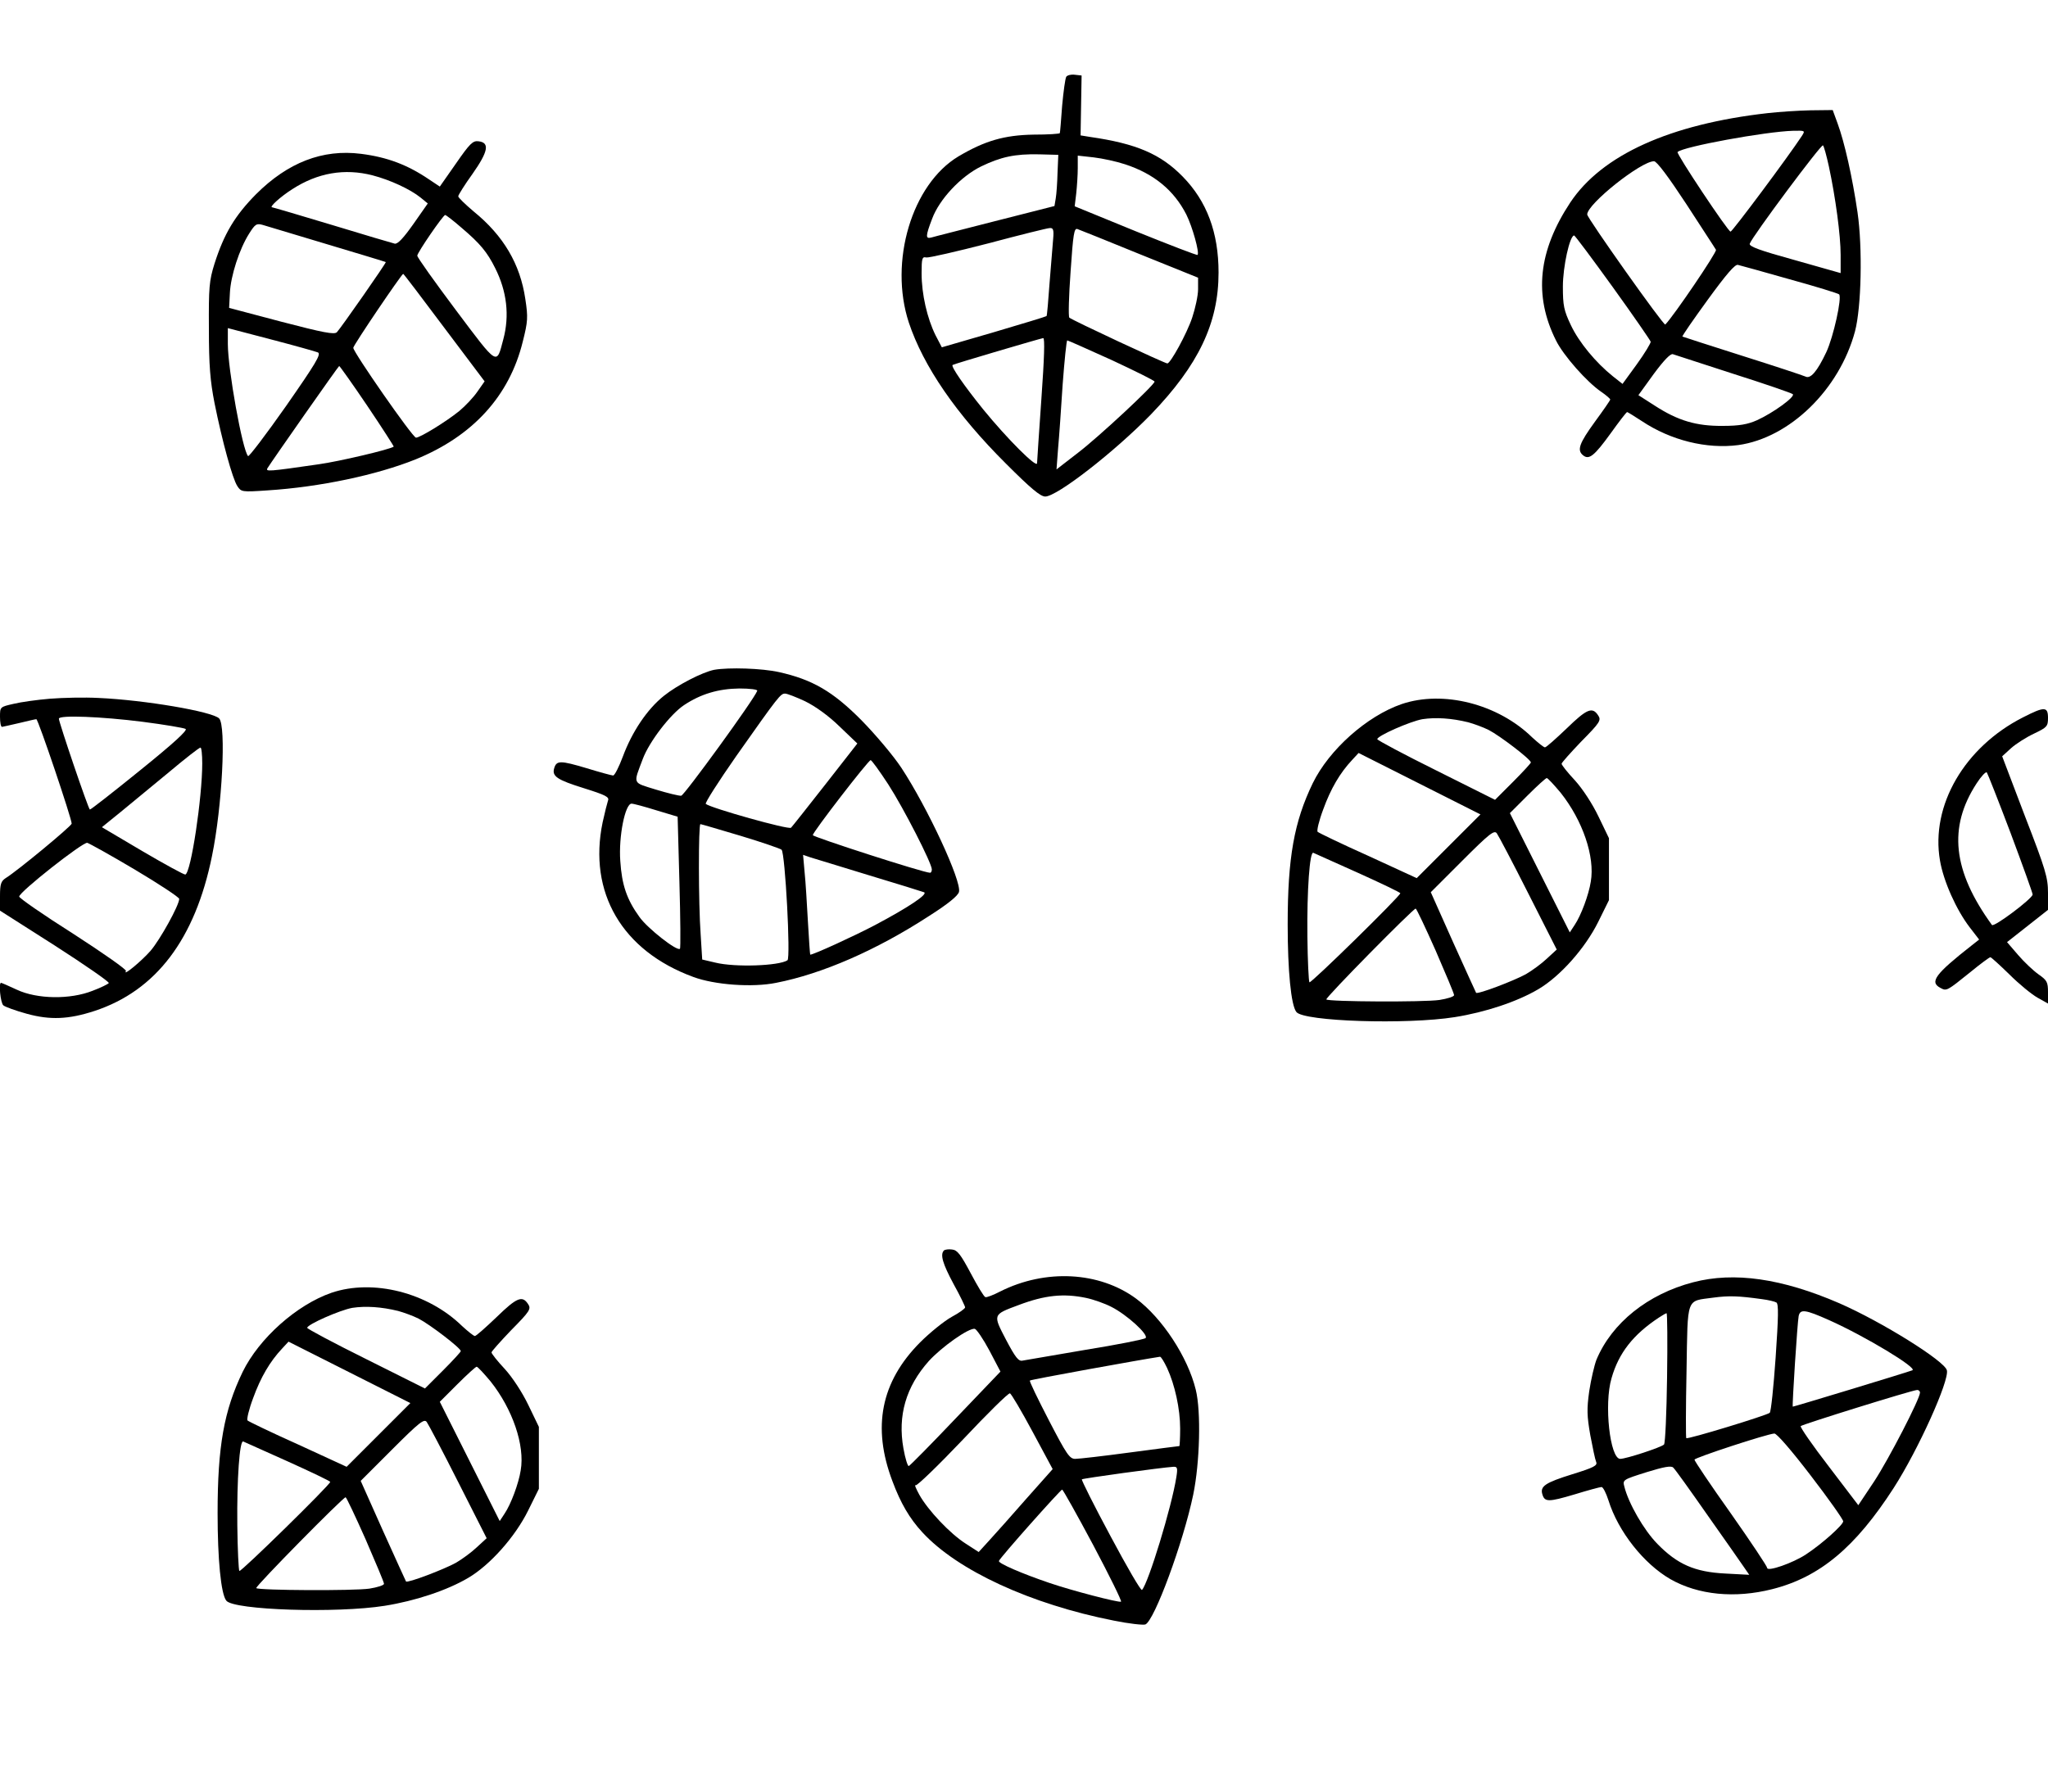
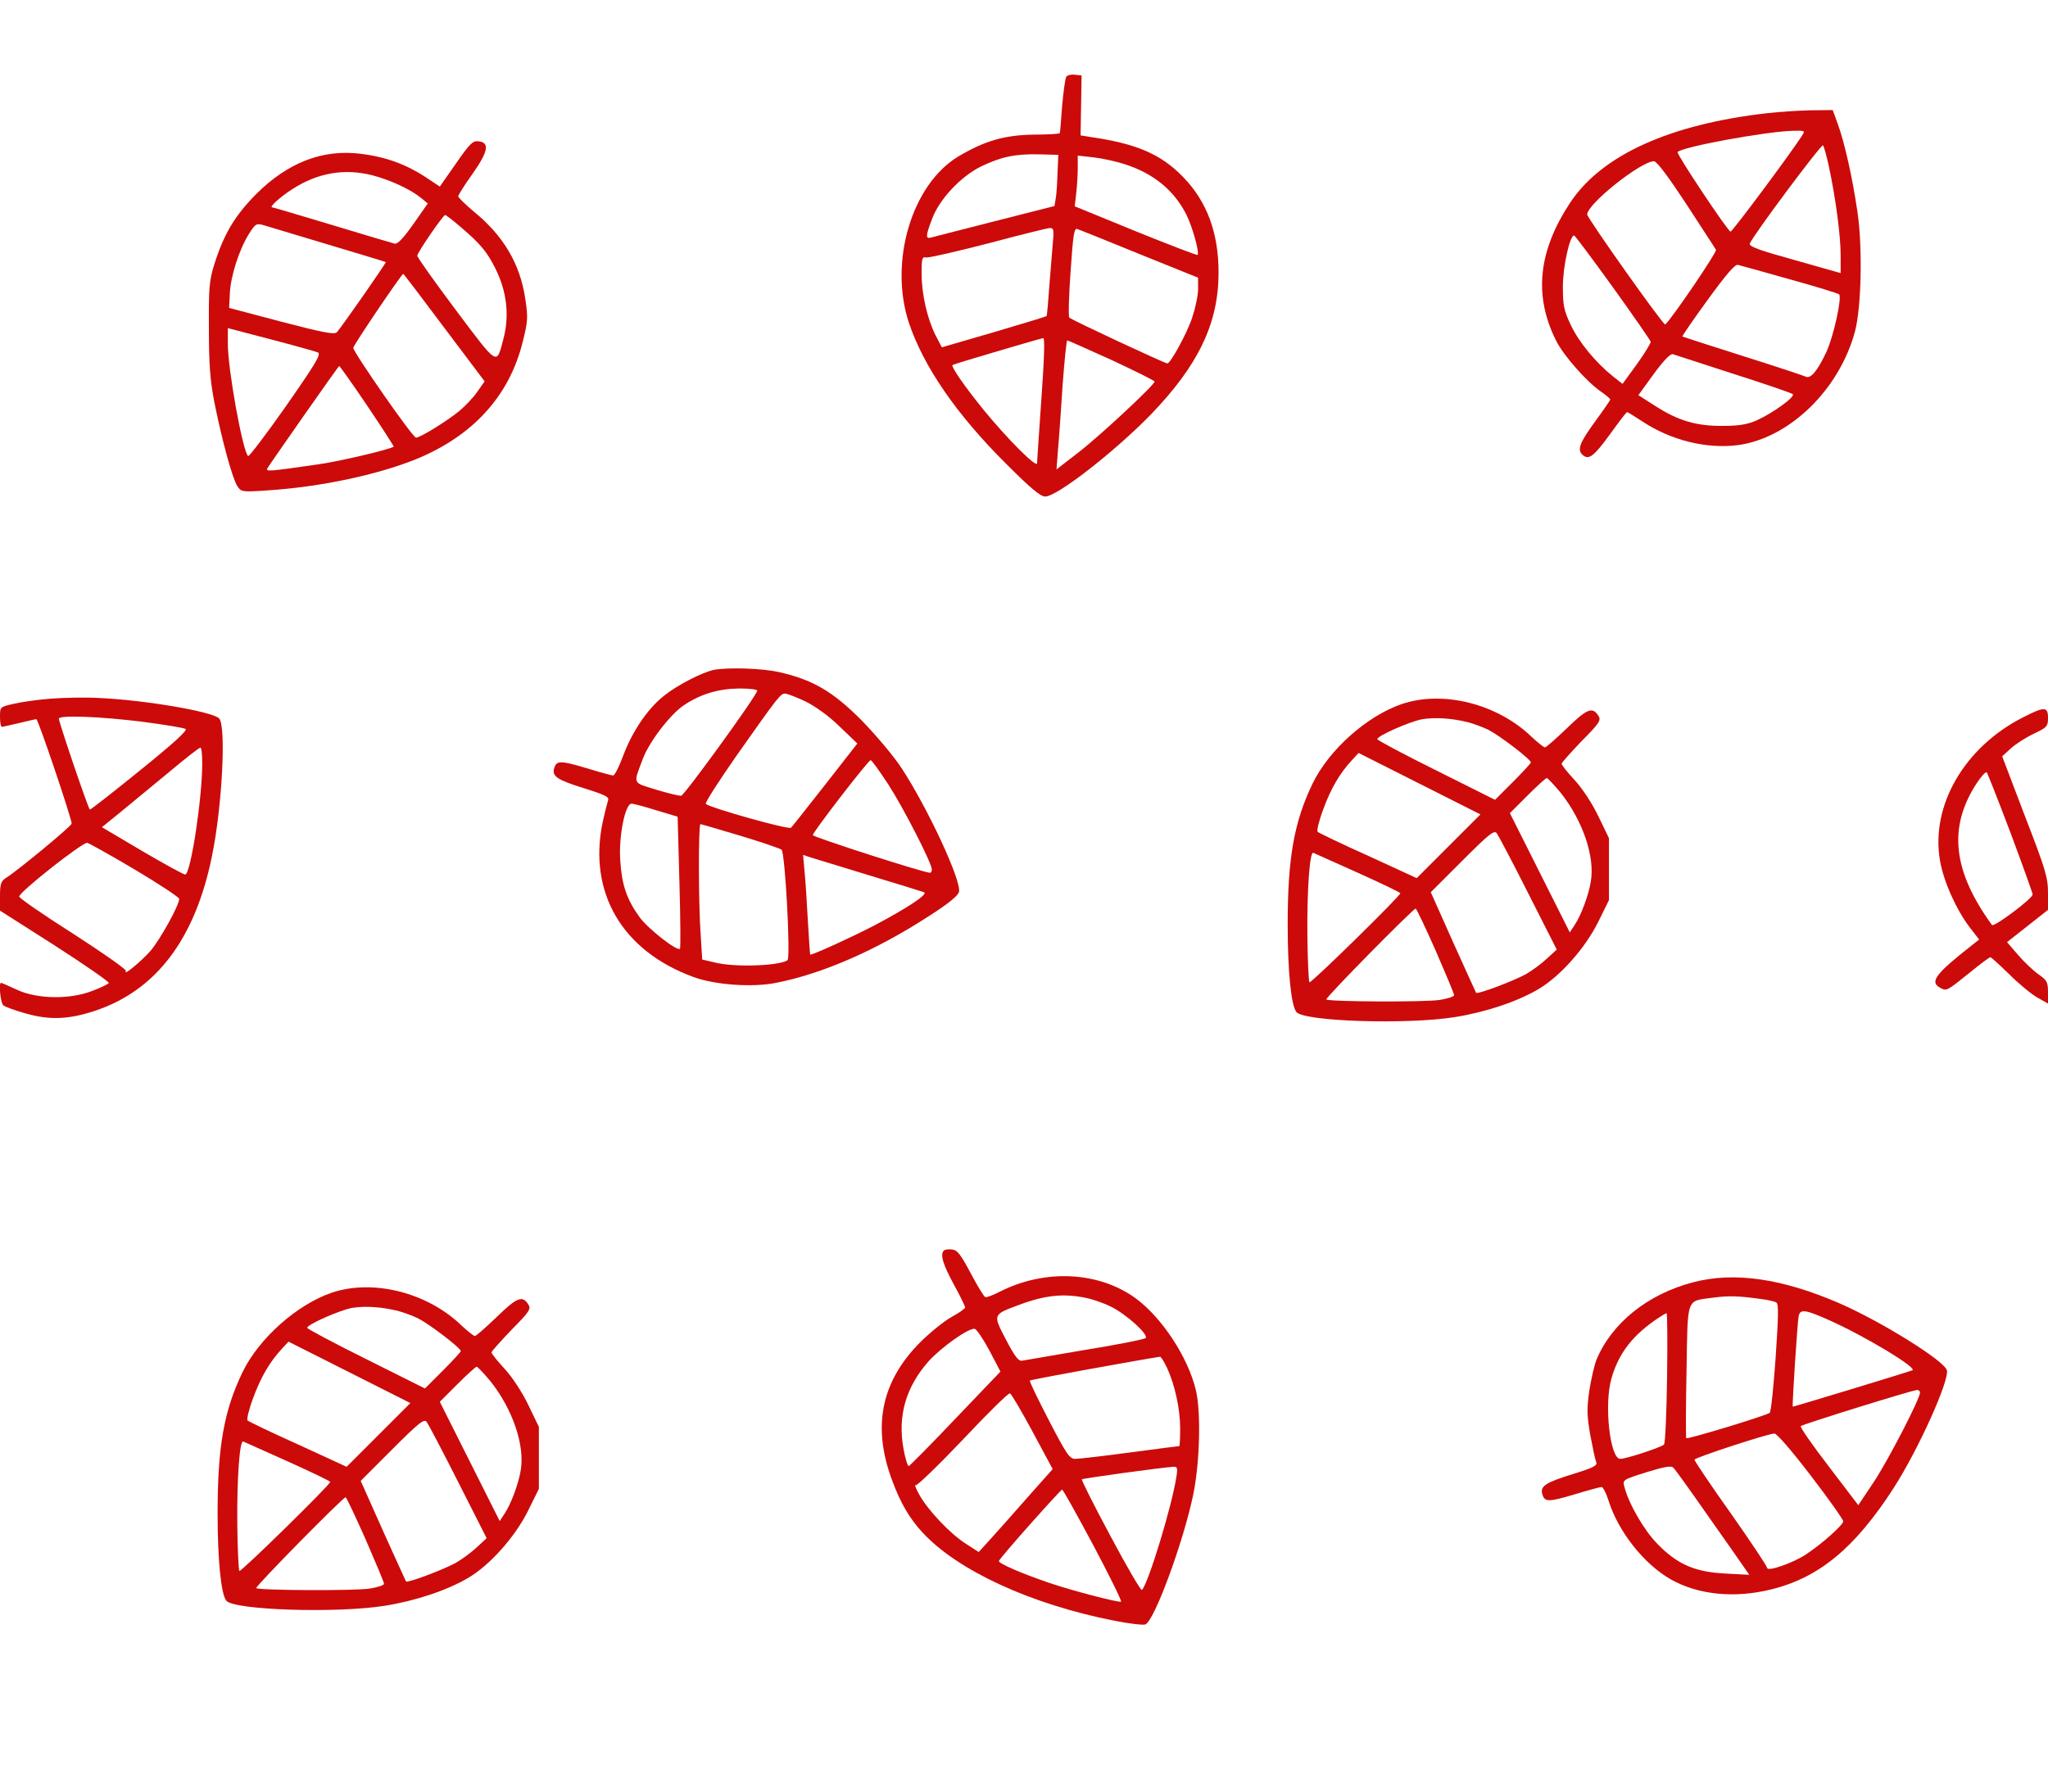
<svg xmlns="http://www.w3.org/2000/svg" version="1.0" width="800pt" height="700pt" viewBox="0 0 800 700" preserveAspectRatio="xMidYMid meet">
-   <g transform="translate(0,700) scale(0.1,-0.1)" fill="#000000" stroke="none">
+   <g transform="translate(0,700) scale(0.1,-0.1)" fill="#cc0a0a" stroke="none">
    <path d="M4165 6700 c-4 -7 -11 -58 -16 -113 -4 -56 -8 -104 -9 -107 0 -3 -46 -6 -103 -6 -114 -2 -190 -24 -293 -85 -182 -109 -272 -411 -194 -649 57 -171 185 -358 380 -552 96 -96 134 -128 153 -128 46 0 271 175 413 321 186 193 264 357 264 554 0 157 -46 279 -140 375 -86 88 -181 129 -362 155 l-37 6 2 117 2 117 -27 3 c-14 2 -29 -2 -33 -8z m-34 -375 c-1 -38 -4 -83 -7 -100 l-5 -30 -232 -59 c-128 -33 -240 -61 -249 -64 -23 -6 -23 5 3 73 28 76 112 166 192 205 77 37 131 49 226 47 l75 -2 -3 -70z m264 33 c113 -37 191 -102 239 -196 24 -48 52 -149 44 -158 -3 -2 -112 40 -243 93 l-237 97 6 50 c3 28 6 73 6 99 l0 49 63 -7 c34 -4 89 -16 122 -27z m-281 -290 c-2 -24 -8 -101 -14 -172 -5 -70 -10 -130 -12 -131 -2 -2 -94 -30 -206 -63 l-203 -59 -25 48 c-32 65 -54 159 -54 241 0 58 2 66 18 62 9 -2 118 23 242 55 124 33 232 60 241 60 13 1 16 -7 13 -41z m338 -61 l228 -92 0 -45 c0 -25 -11 -75 -23 -111 -21 -63 -85 -179 -97 -179 -10 0 -374 170 -383 179 -4 4 -2 85 5 180 10 149 14 171 27 166 9 -3 118 -47 243 -98z m-384 -564 c-9 -131 -17 -245 -17 -253 -1 -20 -117 96 -210 210 -75 93 -127 168 -120 174 5 4 341 103 354 105 7 1 4 -81 -7 -236z m275 150 c92 -43 167 -80 167 -84 0 -13 -219 -217 -299 -278 l-84 -65 6 80 c4 43 12 157 18 252 7 94 15 172 18 172 3 0 81 -35 174 -77z" />
    <path d="M6905 6558 c-381 -43 -647 -163 -771 -349 -125 -189 -144 -363 -56 -539 29 -59 121 -163 177 -201 19 -13 35 -27 35 -30 0 -3 -27 -42 -60 -87 -61 -84 -71 -111 -46 -131 23 -19 44 -2 107 85 33 46 62 84 65 84 2 0 28 -16 57 -35 114 -76 254 -110 377 -94 201 28 395 217 456 444 25 94 30 327 10 465 -20 137 -51 275 -78 348 l-19 52 -87 -1 c-48 -1 -123 -6 -167 -11z m133 -90 c-54 -82 -271 -373 -278 -373 -10 0 -213 305 -207 311 21 21 344 80 451 83 48 1 48 1 34 -21z m106 -118 c26 -121 46 -270 46 -346 l0 -71 -180 51 c-134 37 -179 53 -175 64 11 30 280 391 286 384 4 -4 14 -41 23 -82z m-557 -147 c60 -93 113 -173 116 -179 5 -8 -166 -260 -198 -292 -6 -6 -305 416 -305 430 0 41 210 208 261 208 11 0 57 -62 126 -167z m-287 -325 c80 -111 146 -207 148 -213 1 -5 -23 -45 -54 -88 l-56 -77 -38 30 c-66 53 -132 132 -164 200 -27 57 -31 76 -31 150 0 79 27 200 44 200 3 0 71 -91 151 -202z m690 31 c102 -28 189 -55 194 -59 12 -12 -22 -166 -50 -226 -36 -76 -62 -106 -82 -95 -9 4 -120 41 -247 81 -126 40 -231 74 -233 75 -2 2 43 67 99 144 72 99 107 140 118 136 9 -2 99 -27 201 -56z m-218 -370 c123 -39 227 -75 231 -79 11 -10 -78 -74 -140 -102 -36 -16 -69 -22 -133 -22 -103 -1 -175 20 -266 79 l-64 41 60 83 c40 54 66 81 75 77 8 -3 115 -37 237 -77z" />
    <path d="M1781 6361 l-63 -90 -42 28 c-84 57 -163 87 -266 100 -150 19 -286 -34 -410 -158 -83 -84 -125 -155 -162 -271 -21 -67 -23 -93 -22 -255 0 -143 5 -203 22 -290 30 -149 70 -295 89 -324 15 -23 17 -24 118 -17 204 13 426 60 578 121 224 91 367 248 419 460 20 79 21 95 10 167 -20 136 -85 247 -202 342 -33 28 -60 54 -60 59 0 5 25 45 56 88 61 87 68 122 23 127 -22 3 -34 -9 -88 -87z m-326 -46 c69 -18 147 -54 188 -87 l28 -23 -56 -80 c-39 -55 -61 -79 -73 -77 -9 2 -120 35 -245 73 -126 38 -231 69 -234 69 -13 0 33 42 79 71 99 64 204 82 313 54z m348 -205 c73 -62 100 -95 131 -157 46 -91 57 -186 32 -279 -27 -102 -19 -107 -185 114 -83 111 -151 206 -151 213 0 12 101 159 109 159 3 0 32 -22 64 -50z m-523 -65 c124 -37 226 -68 227 -69 3 -2 -175 -257 -191 -274 -10 -10 -52 -2 -217 41 l-204 54 3 58 c3 67 37 172 75 232 24 38 29 41 54 34 16 -5 129 -39 253 -76z m455 -325 l158 -210 -28 -40 c-15 -22 -47 -56 -71 -76 -52 -42 -153 -104 -169 -104 -13 0 -245 334 -245 351 0 10 189 289 195 289 2 0 74 -95 160 -210z m-493 -97 c13 -7 -8 -42 -125 -210 -78 -111 -145 -199 -148 -195 -22 23 -79 340 -79 438 l0 62 168 -44 c92 -24 174 -47 184 -51z m193 -209 c58 -86 104 -158 103 -159 -14 -11 -214 -58 -293 -69 -200 -29 -208 -29 -200 -15 18 29 277 399 280 399 2 0 52 -70 110 -156z" />
    <path d="M2790 4383 c-46 -9 -145 -60 -197 -102 -65 -52 -124 -140 -160 -237 -15 -40 -32 -74 -38 -74 -5 0 -53 13 -105 29 -101 30 -116 30 -125 0 -10 -32 11 -46 117 -79 83 -26 99 -34 93 -48 -3 -9 -13 -48 -21 -85 -57 -274 76 -502 354 -604 83 -31 231 -42 324 -23 179 35 391 127 597 261 74 47 113 79 117 94 11 42 -123 330 -225 485 -31 47 -101 130 -156 186 -112 113 -192 159 -322 188 -67 15 -196 19 -253 9z m168 -82 c-11 -32 -286 -410 -297 -410 -8 -1 -53 10 -99 24 -93 29 -89 19 -51 120 25 67 108 175 161 210 66 44 135 64 216 65 42 0 72 -4 70 -9z m187 -41 c39 -19 91 -56 134 -98 l70 -67 -125 -160 c-69 -88 -129 -164 -134 -169 -9 -9 -314 77 -333 93 -4 4 50 88 119 187 167 237 173 244 191 244 8 0 44 -14 78 -30z m325 -325 c60 -93 170 -308 170 -332 0 -7 -3 -13 -7 -13 -25 0 -458 140 -458 147 0 12 217 293 226 293 4 0 35 -43 69 -95z m-906 -101 l83 -25 7 -256 c4 -141 5 -258 2 -260 -11 -11 -127 80 -158 124 -50 69 -69 126 -75 219 -7 96 19 224 44 224 8 0 52 -12 97 -26z m330 -100 c83 -25 155 -50 159 -54 14 -13 36 -424 23 -432 -34 -22 -205 -28 -282 -9 l-51 12 -6 97 c-9 123 -9 432 -1 432 3 0 74 -21 158 -46z m501 -154 c110 -33 206 -63 214 -66 19 -6 -58 -58 -192 -129 -80 -42 -239 -115 -252 -115 -1 0 -5 57 -9 128 -4 70 -9 157 -13 194 l-6 68 29 -10 c16 -5 119 -36 229 -70z" />
    <path d="M195 4270 c-49 -4 -114 -13 -142 -20 -53 -12 -53 -12 -53 -51 0 -21 3 -39 8 -39 4 1 34 7 67 15 33 8 63 15 67 15 7 0 138 -388 138 -408 0 -9 -211 -184 -258 -213 -18 -12 -22 -23 -22 -70 l0 -57 215 -137 c118 -76 212 -141 210 -146 -3 -4 -31 -18 -63 -30 -88 -35 -217 -33 -296 4 -32 15 -60 27 -62 27 -10 0 -2 -79 9 -88 7 -6 48 -21 92 -33 91 -25 163 -22 264 11 240 79 393 280 459 605 40 194 56 509 28 538 -27 27 -291 72 -471 80 -55 3 -140 1 -190 -3z m361 -90 c86 -11 162 -24 169 -28 9 -5 -48 -57 -178 -162 -105 -85 -193 -154 -196 -153 -6 2 -121 341 -121 355 0 15 168 8 326 -12z m234 -163 c0 -133 -44 -427 -66 -434 -5 -1 -80 40 -167 91 l-159 94 74 60 c40 33 125 103 188 155 63 53 118 96 123 96 4 1 7 -27 7 -62z m-261 -416 c94 -56 171 -107 171 -113 0 -25 -75 -160 -112 -203 -36 -41 -110 -102 -96 -79 4 5 -89 70 -205 145 -117 74 -212 140 -212 146 0 18 249 214 266 210 9 -3 94 -50 188 -106z" />
    <path d="M5475 4249 c-136 -47 -283 -178 -347 -309 -73 -151 -98 -291 -98 -552 0 -180 13 -316 34 -342 28 -37 431 -50 619 -20 119 19 243 60 326 109 85 50 183 160 234 263 l42 85 0 121 0 121 -41 85 c-24 50 -62 108 -92 141 -29 31 -52 60 -52 65 0 4 34 42 75 85 76 77 81 85 67 105 -22 33 -44 24 -121 -51 -43 -41 -81 -75 -86 -75 -5 0 -27 18 -50 39 -134 131 -348 185 -510 130z m260 -71 c22 -6 58 -19 80 -30 43 -22 165 -115 165 -127 0 -3 -32 -38 -70 -76 l-70 -70 -230 115 c-127 63 -230 118 -230 122 0 13 127 69 176 78 52 8 114 4 179 -12z m-76 -484 l-125 -125 -189 87 c-105 47 -194 90 -198 94 -4 4 5 43 22 88 29 80 65 142 113 193 l25 27 238 -120 238 -120 -124 -124z m437 209 c86 -108 135 -250 118 -348 -8 -51 -38 -132 -63 -169 l-19 -29 -117 233 -117 233 68 68 c38 38 72 69 76 69 4 0 28 -26 54 -57z m-126 -394 l111 -219 -38 -35 c-21 -20 -58 -47 -82 -61 -47 -26 -189 -80 -195 -73 -1 2 -42 91 -90 198 l-87 195 123 123 c106 106 125 121 135 107 6 -8 62 -114 123 -235z m-666 81 c91 -41 166 -77 166 -80 0 -11 -350 -354 -355 -348 -3 3 -7 84 -8 179 -2 181 9 332 23 327 5 -2 83 -37 174 -78z m304 -304 c39 -90 72 -168 72 -174 0 -6 -26 -14 -57 -19 -62 -9 -433 -7 -442 2 -5 6 339 355 349 355 3 0 38 -74 78 -164z" />
    <path d="M7902 4197 c-228 -116 -361 -344 -324 -559 14 -82 64 -193 116 -261 l37 -48 -28 -22 c-144 -113 -167 -144 -123 -167 24 -13 25 -12 117 62 39 32 74 58 78 58 3 0 36 -30 74 -67 38 -38 87 -78 110 -91 l41 -23 0 44 c0 40 -4 47 -37 70 -21 15 -57 49 -80 76 l-43 50 80 63 80 63 0 66 c0 60 -9 91 -90 300 l-89 234 35 32 c19 17 60 43 90 57 50 24 54 28 54 61 0 45 -14 45 -98 2z m-48 -452 c47 -126 86 -234 86 -240 -1 -16 -151 -129 -159 -119 -153 211 -172 381 -60 553 18 28 36 47 40 43 3 -4 45 -110 93 -237z" />
    <path d="M3687 2114 c-15 -16 -5 -51 38 -131 25 -45 45 -87 45 -91 0 -5 -24 -22 -52 -37 -29 -16 -85 -61 -124 -100 -153 -154 -188 -331 -108 -542 32 -86 67 -146 117 -200 137 -149 423 -281 748 -345 59 -12 114 -18 123 -15 35 14 148 320 187 507 26 126 31 325 10 410 -31 128 -132 281 -233 356 -144 106 -354 117 -531 28 -27 -14 -53 -24 -58 -22 -6 2 -31 44 -57 93 -39 73 -52 91 -73 93 -13 2 -28 0 -32 -4z m555 -185 c29 -6 74 -22 99 -35 60 -30 147 -109 134 -122 -5 -5 -111 -26 -235 -46 -124 -21 -234 -40 -245 -42 -16 -4 -28 11 -65 81 -52 100 -53 98 49 136 103 39 176 46 263 28z m-377 -206 l43 -82 -175 -183 c-96 -101 -178 -184 -183 -186 -4 -2 -14 29 -21 69 -23 128 10 241 99 341 50 55 157 131 180 126 7 -2 33 -40 57 -85z m694 -68 c30 -65 51 -159 51 -237 0 -38 -2 -68 -3 -68 -2 0 -89 -11 -193 -25 -104 -14 -200 -25 -214 -25 -22 0 -34 18 -103 151 -43 83 -77 153 -74 155 3 4 435 82 508 93 4 1 16 -19 28 -44z m-526 -248 l79 -147 -104 -117 c-56 -64 -121 -137 -144 -162 l-41 -45 -51 33 c-61 39 -147 130 -181 191 -13 24 -20 40 -14 37 5 -3 88 77 184 178 95 101 178 183 184 181 5 -1 45 -69 88 -149z m562 -179 c-18 -115 -109 -413 -134 -440 -4 -5 -59 90 -123 210 -64 119 -114 219 -112 222 4 4 310 46 357 49 16 1 18 -4 12 -41z m-324 -266 c63 -119 112 -218 108 -220 -10 -4 -191 43 -279 73 -109 37 -201 77 -198 86 4 13 241 279 247 279 3 0 58 -98 122 -218z" />
    <path d="M6614 1990 c-177 -46 -318 -159 -378 -303 -8 -21 -21 -76 -28 -122 -10 -71 -9 -97 4 -172 9 -48 19 -96 23 -105 6 -14 -9 -22 -93 -48 -106 -33 -127 -47 -117 -79 9 -30 24 -30 125 0 52 16 100 29 106 29 6 0 18 -24 27 -52 38 -122 138 -248 242 -308 109 -62 252 -76 398 -39 186 47 325 164 474 395 97 151 218 420 208 460 -8 36 -255 190 -420 262 -224 97 -411 124 -571 82z m269 -66 c24 -3 49 -9 56 -13 9 -6 8 -55 -3 -216 -8 -114 -18 -211 -23 -215 -11 -10 -322 -105 -326 -99 -2 2 -2 120 1 262 5 295 -3 272 105 287 60 8 97 7 190 -6z m262 -82 c141 -63 348 -188 325 -196 -30 -11 -465 -143 -467 -142 -3 3 18 329 23 354 6 28 25 26 119 -16z m-633 -224 c-2 -139 -7 -257 -12 -262 -11 -11 -148 -56 -171 -56 -40 0 -64 214 -34 315 28 99 85 171 185 237 14 9 27 17 30 17 3 1 4 -113 2 -251z m988 -59 c0 -24 -122 -260 -179 -347 l-62 -93 -115 151 c-64 83 -113 154 -110 158 7 7 434 140 454 141 6 1 12 -4 12 -10z m-427 -324 c70 -91 127 -172 127 -179 0 -14 -84 -89 -145 -129 -51 -34 -152 -69 -152 -53 0 6 -64 102 -142 213 -79 111 -142 205 -142 210 2 8 282 100 312 102 9 1 67 -66 142 -164z m-403 -155 c68 -96 132 -188 143 -204 l20 -29 -94 5 c-119 6 -187 36 -265 116 -53 54 -113 159 -129 224 -7 26 -5 27 87 56 68 21 96 26 104 18 7 -6 67 -90 134 -186z" />
    <path d="M1295 1949 c-136 -47 -283 -178 -347 -309 -73 -151 -98 -291 -98 -552 0 -180 13 -316 34 -342 28 -37 431 -50 619 -20 119 19 243 60 326 109 85 50 183 160 234 263 l42 85 0 121 0 121 -41 85 c-24 50 -62 108 -92 141 -29 31 -52 60 -52 65 0 4 34 42 75 85 76 77 81 85 67 105 -22 33 -44 24 -121 -51 -43 -41 -81 -75 -86 -75 -5 0 -27 18 -50 39 -134 131 -348 185 -510 130z m260 -71 c22 -6 58 -19 80 -30 43 -22 165 -115 165 -127 0 -3 -32 -38 -70 -76 l-70 -70 -230 115 c-127 63 -230 118 -230 122 0 13 127 69 176 78 52 8 114 4 179 -12z m-76 -484 l-125 -125 -189 87 c-105 47 -194 90 -198 94 -4 4 5 43 22 88 29 80 65 142 113 193 l25 27 238 -120 238 -120 -124 -124z m437 209 c86 -108 135 -250 118 -348 -8 -51 -38 -132 -63 -169 l-19 -29 -117 233 -117 233 68 68 c38 38 72 69 76 69 4 0 28 -26 54 -57z m-126 -394 l111 -219 -38 -35 c-21 -20 -58 -47 -82 -61 -47 -26 -189 -80 -195 -73 -1 2 -42 91 -90 198 l-87 195 123 123 c106 106 125 121 135 107 6 -8 62 -114 123 -235z m-666 81 c91 -41 166 -77 166 -80 0 -11 -350 -354 -355 -348 -3 3 -7 84 -8 179 -2 181 9 332 23 327 5 -2 83 -37 174 -78z m304 -304 c39 -90 72 -168 72 -174 0 -6 -26 -14 -57 -19 -62 -9 -433 -7 -442 2 -5 6 339 355 349 355 3 0 38 -74 78 -164z" />
  </g>
</svg>
